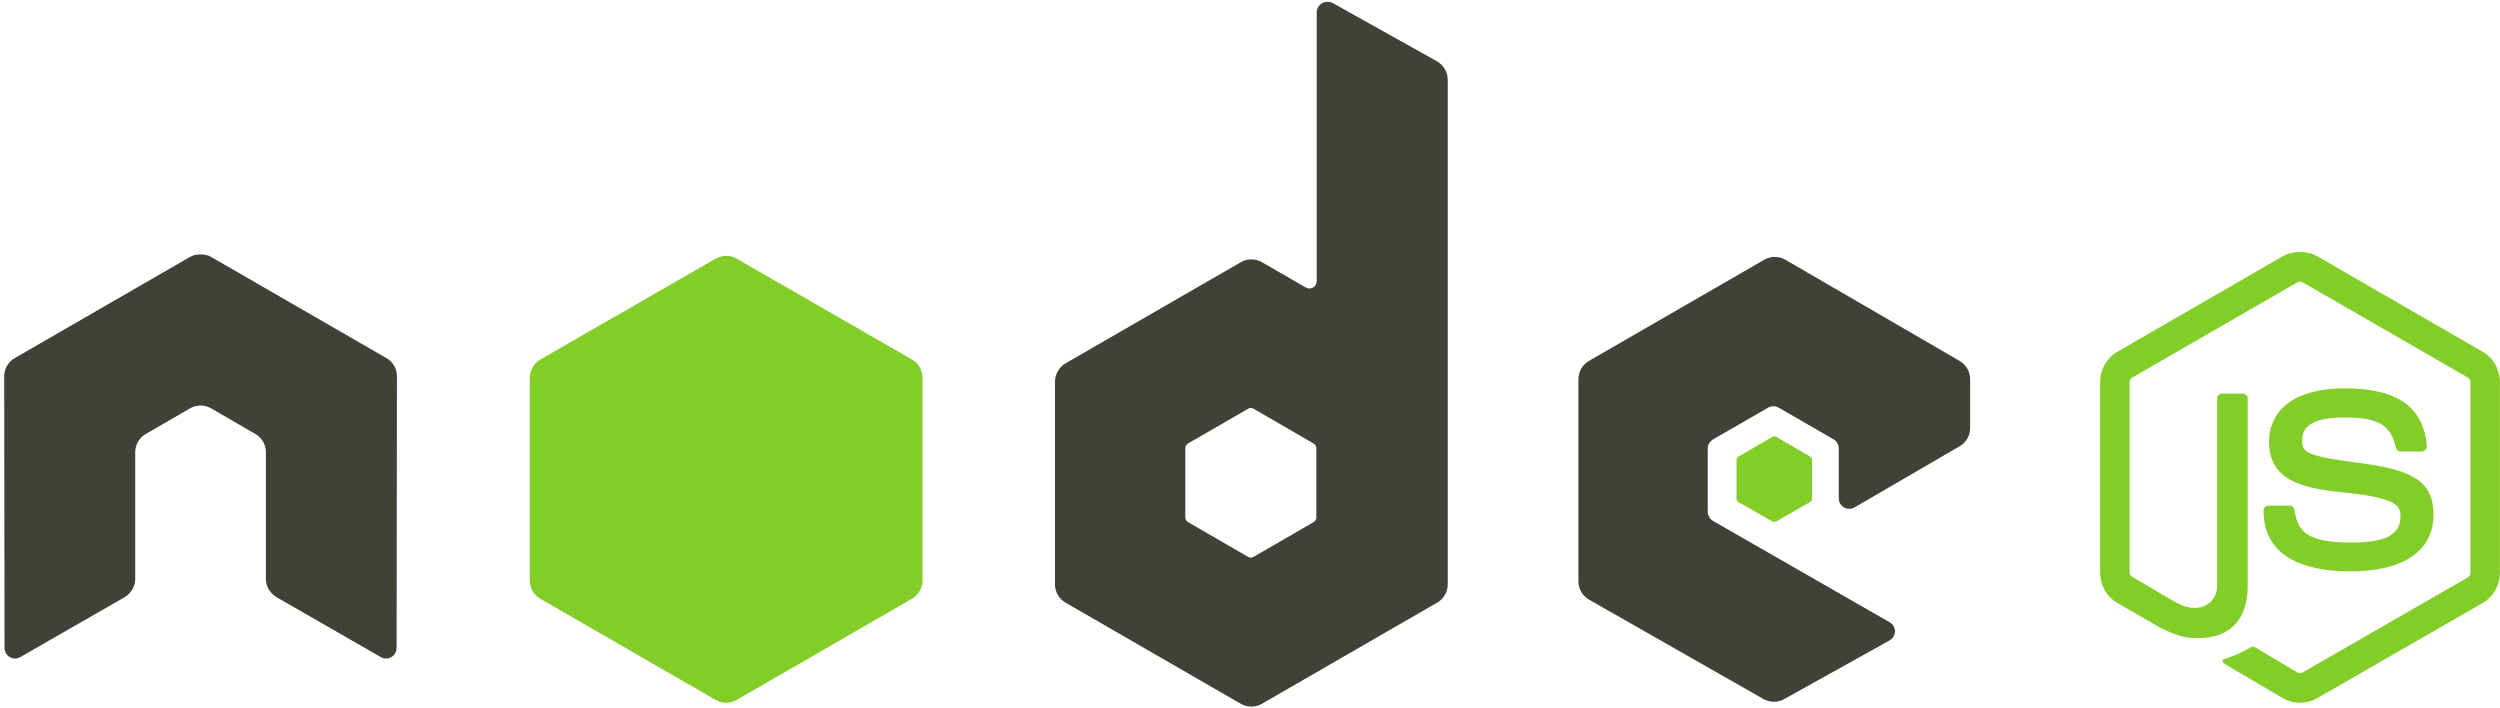
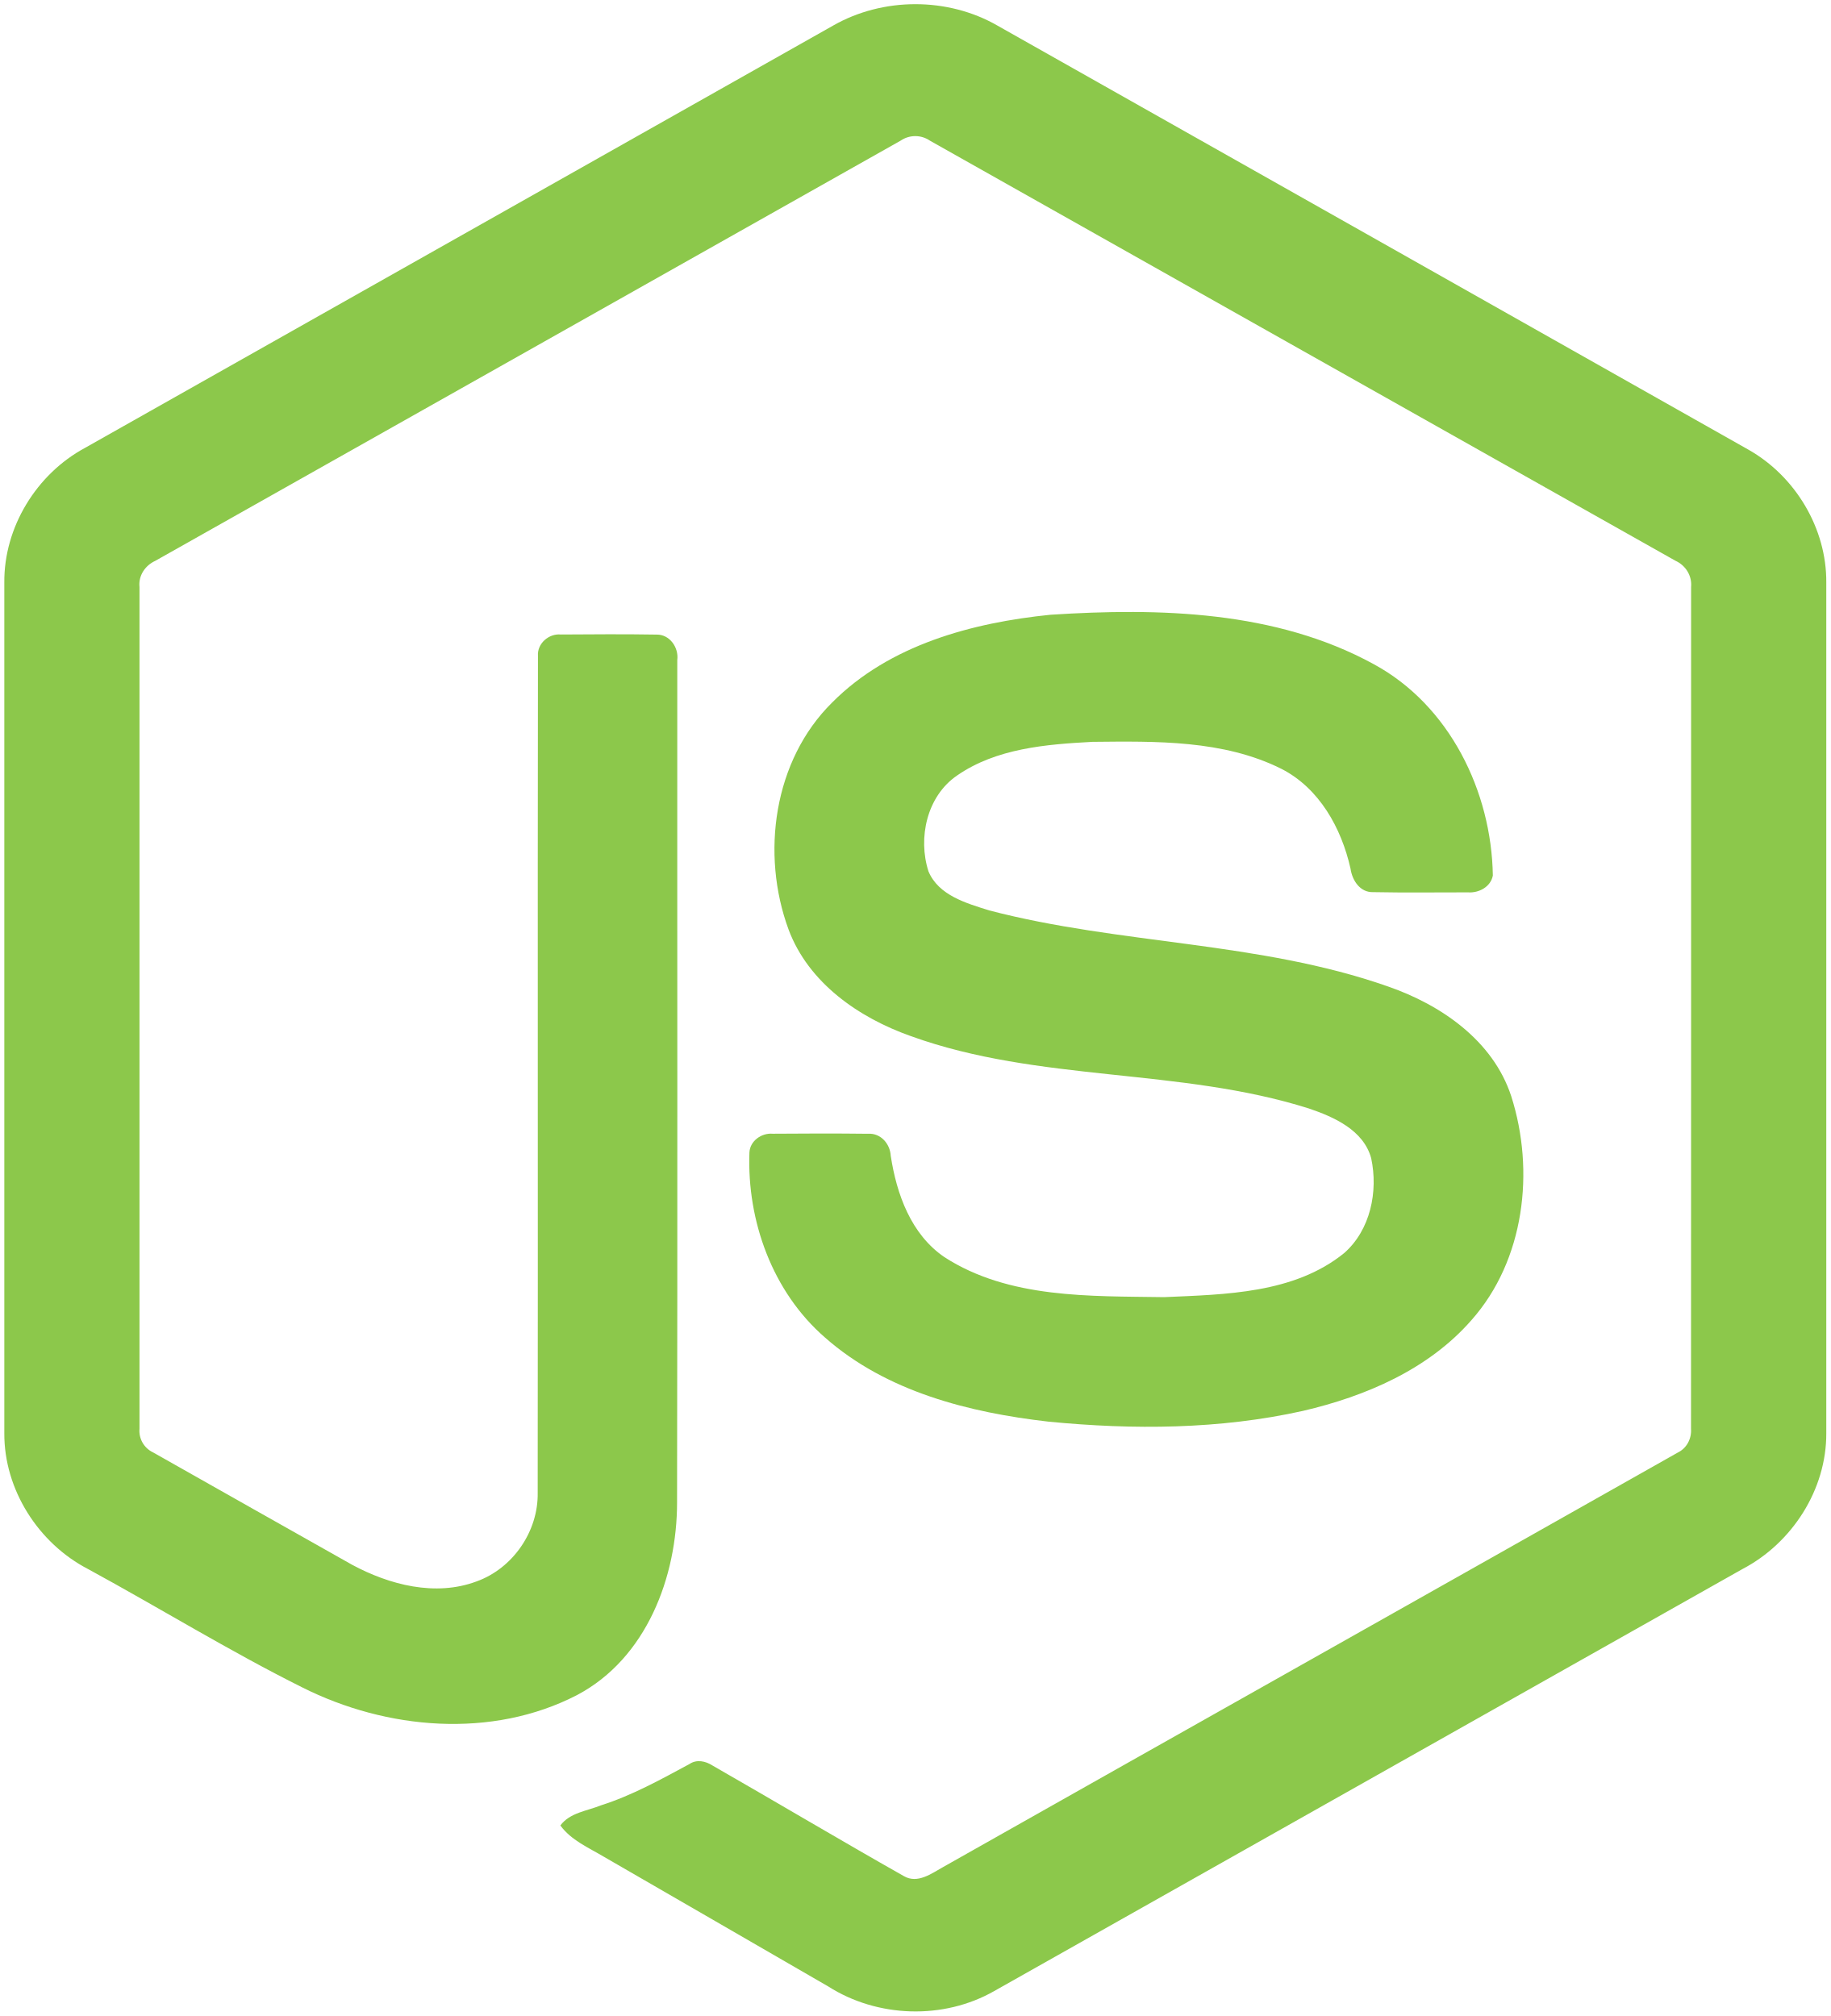
- <svg xmlns="http://www.w3.org/2000/svg" width="2500" height="708" viewBox="0 0 512 145" preserveAspectRatio="xMinYMin meet">
-   <g fill="#83CD29">
-     <path d="M471.05 51.611c-1.244 0-2.454.257-3.525.863l-33.888 19.57c-2.193 1.264-3.526 3.65-3.526 6.189v39.069c0 2.537 1.333 4.92 3.526 6.187l8.85 5.109c4.3 2.119 5.885 2.086 7.842 2.086 6.366 0 10.001-3.863 10.001-10.576V81.542c0-.545-.472-.935-1.007-.935h-4.245c-.544 0-1.007.39-1.007.935v38.566c0 2.975-3.1 5.968-8.13 3.453l-9.21-5.396c-.326-.177-.576-.49-.576-.863v-39.07c0-.37.247-.747.576-.935L470.547 57.8a.998.998 0 0 1 1.007 0l33.817 19.498c.322.194.576.553.576.936v39.069c0 .373-.188.755-.504.935l-33.889 19.498c-.29.173-.69.173-1.007 0l-8.706-5.18a.905.905 0 0 0-.863 0c-2.403 1.362-2.855 1.52-5.109 2.302-.555.194-1.398.495.288 1.44l11.368 6.69a6.995 6.995 0 0 0 3.526.936 6.949 6.949 0 0 0 3.525-.935l33.889-19.499c2.193-1.275 3.525-3.65 3.525-6.187v-39.07c0-2.538-1.332-4.92-3.525-6.187l-33.889-19.57c-1.062-.607-2.28-.864-3.525-.864z" />
-     <path d="M480.116 79.528c-9.65 0-15.397 4.107-15.397 10.937 0 7.408 5.704 9.444 14.966 10.36 11.08 1.085 11.943 2.712 11.943 4.893 0 3.783-3.016 5.396-10.144 5.396-8.957 0-10.925-2.236-11.584-6.691-.078-.478-.447-.864-.936-.864h-4.389c-.54 0-1.007.466-1.007 1.008 0 5.703 3.102 12.447 17.916 12.447 10.723 0 16.908-4.209 16.908-11.584 0-7.31-4.996-9.273-15.398-10.648-10.51-1.391-11.512-2.072-11.512-4.533 0-2.032.85-4.75 8.634-4.75 6.954 0 9.524 1.5 10.577 6.189.092.44.48.791.935.791h4.39c.27 0 .532-.166.719-.36.184-.207.314-.44.288-.719-.68-8.074-6.064-11.872-16.909-11.872z" />
+ <svg xmlns="http://www.w3.org/2000/svg" width="2270" height="2500" viewBox="0 0 256 282" preserveAspectRatio="xMinYMin meet">
+   <g fill="#8CC84B">
+     <path d="M116.504 3.58c6.962-3.985 16.03-4.003 22.986 0 34.995 19.774 70.001 39.517 104.99 59.303 6.581 3.707 10.983 11.031 10.916 18.614v118.968c.049 7.897-4.788 15.396-11.731 19.019-34.88 19.665-69.742 39.354-104.616 59.019-7.106 4.063-16.356 3.75-23.24-.646-10.457-6.062-20.932-12.094-31.39-18.15-2.137-1.274-4.546-2.288-6.055-4.36 1.334-1.798 3.719-2.022 5.657-2.807 4.365-1.388 8.374-3.616 12.384-5.778 1.014-.694 2.252-.428 3.224.193 8.942 5.127 17.805 10.403 26.777 15.481 1.914 1.105 3.852-.362 5.488-1.274 34.228-19.345 68.498-38.617 102.72-57.968 1.268-.61 1.969-1.956 1.866-3.345.024-39.245.006-78.497.012-117.742.145-1.576-.767-3.025-2.192-3.67-34.759-19.575-69.5-39.18-104.253-58.76a3.621 3.621 0 0 0-4.094-.006C91.2 39.257 56.465 58.88 21.712 78.454c-1.42.646-2.373 2.071-2.204 3.653.006 39.245 0 78.497 0 117.748a3.329 3.329 0 0 0 1.89 3.303c9.274 5.259 18.56 10.481 27.84 15.722 5.228 2.814 11.647 4.486 17.407 2.33 5.083-1.823 8.646-7.01 8.549-12.407.048-39.016-.024-78.038.036-117.048-.127-1.732 1.516-3.163 3.2-3 4.456-.03 8.918-.06 13.374.012 1.86-.042 3.14 1.823 2.91 3.568-.018 39.263.048 78.527-.03 117.79.012 10.464-4.287 21.85-13.966 26.97-11.924 6.177-26.662 4.867-38.442-1.056-10.198-5.09-19.93-11.097-29.947-16.55C5.368 215.886.555 208.357.604 200.466V81.497c-.073-7.74 4.504-15.197 11.29-18.85C46.768 42.966 81.636 23.27 116.504 3.58z" />
+     <path d="M146.928 85.99c15.21-.979 31.493-.58 45.18 6.913 10.597 5.742 16.472 17.793 16.659 29.566-.296 1.588-1.956 2.464-3.472 2.355-4.413-.006-8.827.06-13.24-.03-1.872.072-2.96-1.654-3.195-3.309-1.268-5.633-4.34-11.212-9.642-13.929-8.139-4.075-17.576-3.87-26.451-3.785-6.479.344-13.446.905-18.935 4.715-4.214 2.886-5.494 8.712-3.99 13.404 1.418 3.369 5.307 4.456 8.489 5.458 18.33 4.794 37.754 4.317 55.734 10.626 7.444 2.572 14.726 7.572 17.274 15.366 3.333 10.446 1.872 22.932-5.56 31.318-6.027 6.901-14.805 10.657-23.56 12.697-11.647 2.597-23.734 2.663-35.562 1.51-11.122-1.268-22.696-4.19-31.282-11.768-7.342-6.375-10.928-16.308-10.572-25.895.085-1.619 1.697-2.748 3.248-2.615 4.444-.036 8.888-.048 13.332.006 1.775-.127 3.091 1.407 3.182 3.08.82 5.367 2.837 11 7.517 14.182 9.032 5.827 20.365 5.428 30.707 5.591 8.568-.38 18.186-.495 25.178-6.158 3.689-3.23 4.782-8.634 3.785-13.283-1.08-3.925-5.186-5.754-8.712-6.95-18.095-5.724-37.736-3.647-55.656-10.12-7.275-2.571-14.31-7.432-17.105-14.906-3.9-10.578-2.113-23.662 6.098-31.765 8.006-8.06 19.563-11.164 30.551-12.275z" />
  </g>
-   <path d="M271.821.383a2.181 2.181 0 0 0-1.08.287 2.18 2.18 0 0 0-1.079 1.871v55.042c0 .54-.251 1.024-.719 1.295a1.501 1.501 0 0 1-1.511 0l-8.994-5.18a4.31 4.31 0 0 0-4.317 0l-35.903 20.721c-1.342.775-2.158 2.264-2.158 3.814v41.443c0 1.548.817 2.966 2.158 3.741l35.903 20.722a4.3 4.3 0 0 0 4.317 0l35.903-20.722a4.308 4.308 0 0 0 2.159-3.741V16.356a4.386 4.386 0 0 0-2.23-3.814L272.9.598c-.335-.187-.707-.22-1.079-.215zM40.861 52.115c-.684.027-1.328.147-1.942.503L3.015 73.34a4.3 4.3 0 0 0-2.158 3.741L.929 132.7c0 .773.399 1.492 1.079 1.87a2.096 2.096 0 0 0 2.159 0l21.297-12.231c1.349-.802 2.23-2.196 2.23-3.742V92.623c0-1.55.815-2.972 2.159-3.742l9.065-5.252a4.251 4.251 0 0 1 2.159-.576c.74 0 1.5.185 2.158.576l9.066 5.252a4.296 4.296 0 0 1 2.159 3.742v25.973c0 1.546.89 2.95 2.23 3.742l21.297 12.232a2.096 2.096 0 0 0 2.159 0 2.164 2.164 0 0 0 1.08-1.871l.07-55.618a4.28 4.28 0 0 0-2.158-3.741L43.235 52.618c-.607-.356-1.253-.475-1.942-.503h-.432zm322.624.503c-.75 0-1.485.19-2.158.576l-35.903 20.722a4.306 4.306 0 0 0-2.159 3.741V119.1c0 1.559.878 2.971 2.23 3.742l35.616 20.29c1.315.75 2.921.807 4.245.07l21.585-12.015c.685-.38 1.148-1.09 1.151-1.87a2.126 2.126 0 0 0-1.079-1.871l-36.119-20.722c-.676-.386-1.151-1.167-1.151-1.943v-12.95c0-.775.48-1.485 1.151-1.871l11.224-6.476a2.155 2.155 0 0 1 2.159 0L375.5 89.96a2.152 2.152 0 0 1 1.08 1.87v10.217a2.15 2.15 0 0 0 1.079 1.87c.673.389 1.487.39 2.158 0L401.331 91.4a4.325 4.325 0 0 0 2.159-3.742v-10c0-1.545-.82-2.966-2.159-3.742l-35.687-20.722a4.279 4.279 0 0 0-2.159-.575zm-107.35 30.939c.188 0 .408.046.576.143l12.304 7.123c.334.193.576.55.576.935v14.246c0 .387-.24.743-.576.936l-12.304 7.123a1.088 1.088 0 0 1-1.079 0l-12.303-7.123c-.335-.194-.576-.549-.576-.936V91.758c0-.386.242-.74.576-.935l12.303-7.122a.948.948 0 0 1 .504-.143v-.001z" fill="#404137" />
-   <path d="M148.714 52.402c-.748 0-1.488.19-2.158.576l-35.903 20.65c-1.343.773-2.159 2.265-2.159 3.813v41.443c0 1.55.817 2.966 2.159 3.742l35.903 20.721a4.297 4.297 0 0 0 4.317 0l35.903-20.721a4.308 4.308 0 0 0 2.158-3.742V77.441c0-1.55-.816-3.04-2.158-3.813l-35.903-20.65a4.297 4.297 0 0 0-2.159-.576zM363.413 89.385c-.143 0-.302 0-.431.072l-6.907 4.029a.84.84 0 0 0-.432.72v7.914c0 .298.172.571.432.72l6.907 3.957c.259.15.535.15.791 0l6.907-3.958a.846.846 0 0 0 .432-.719v-7.915a.846.846 0 0 0-.432-.719l-6.907-4.03c-.128-.075-.216-.07-.36-.07z" fill="#83CD29" />
</svg>
